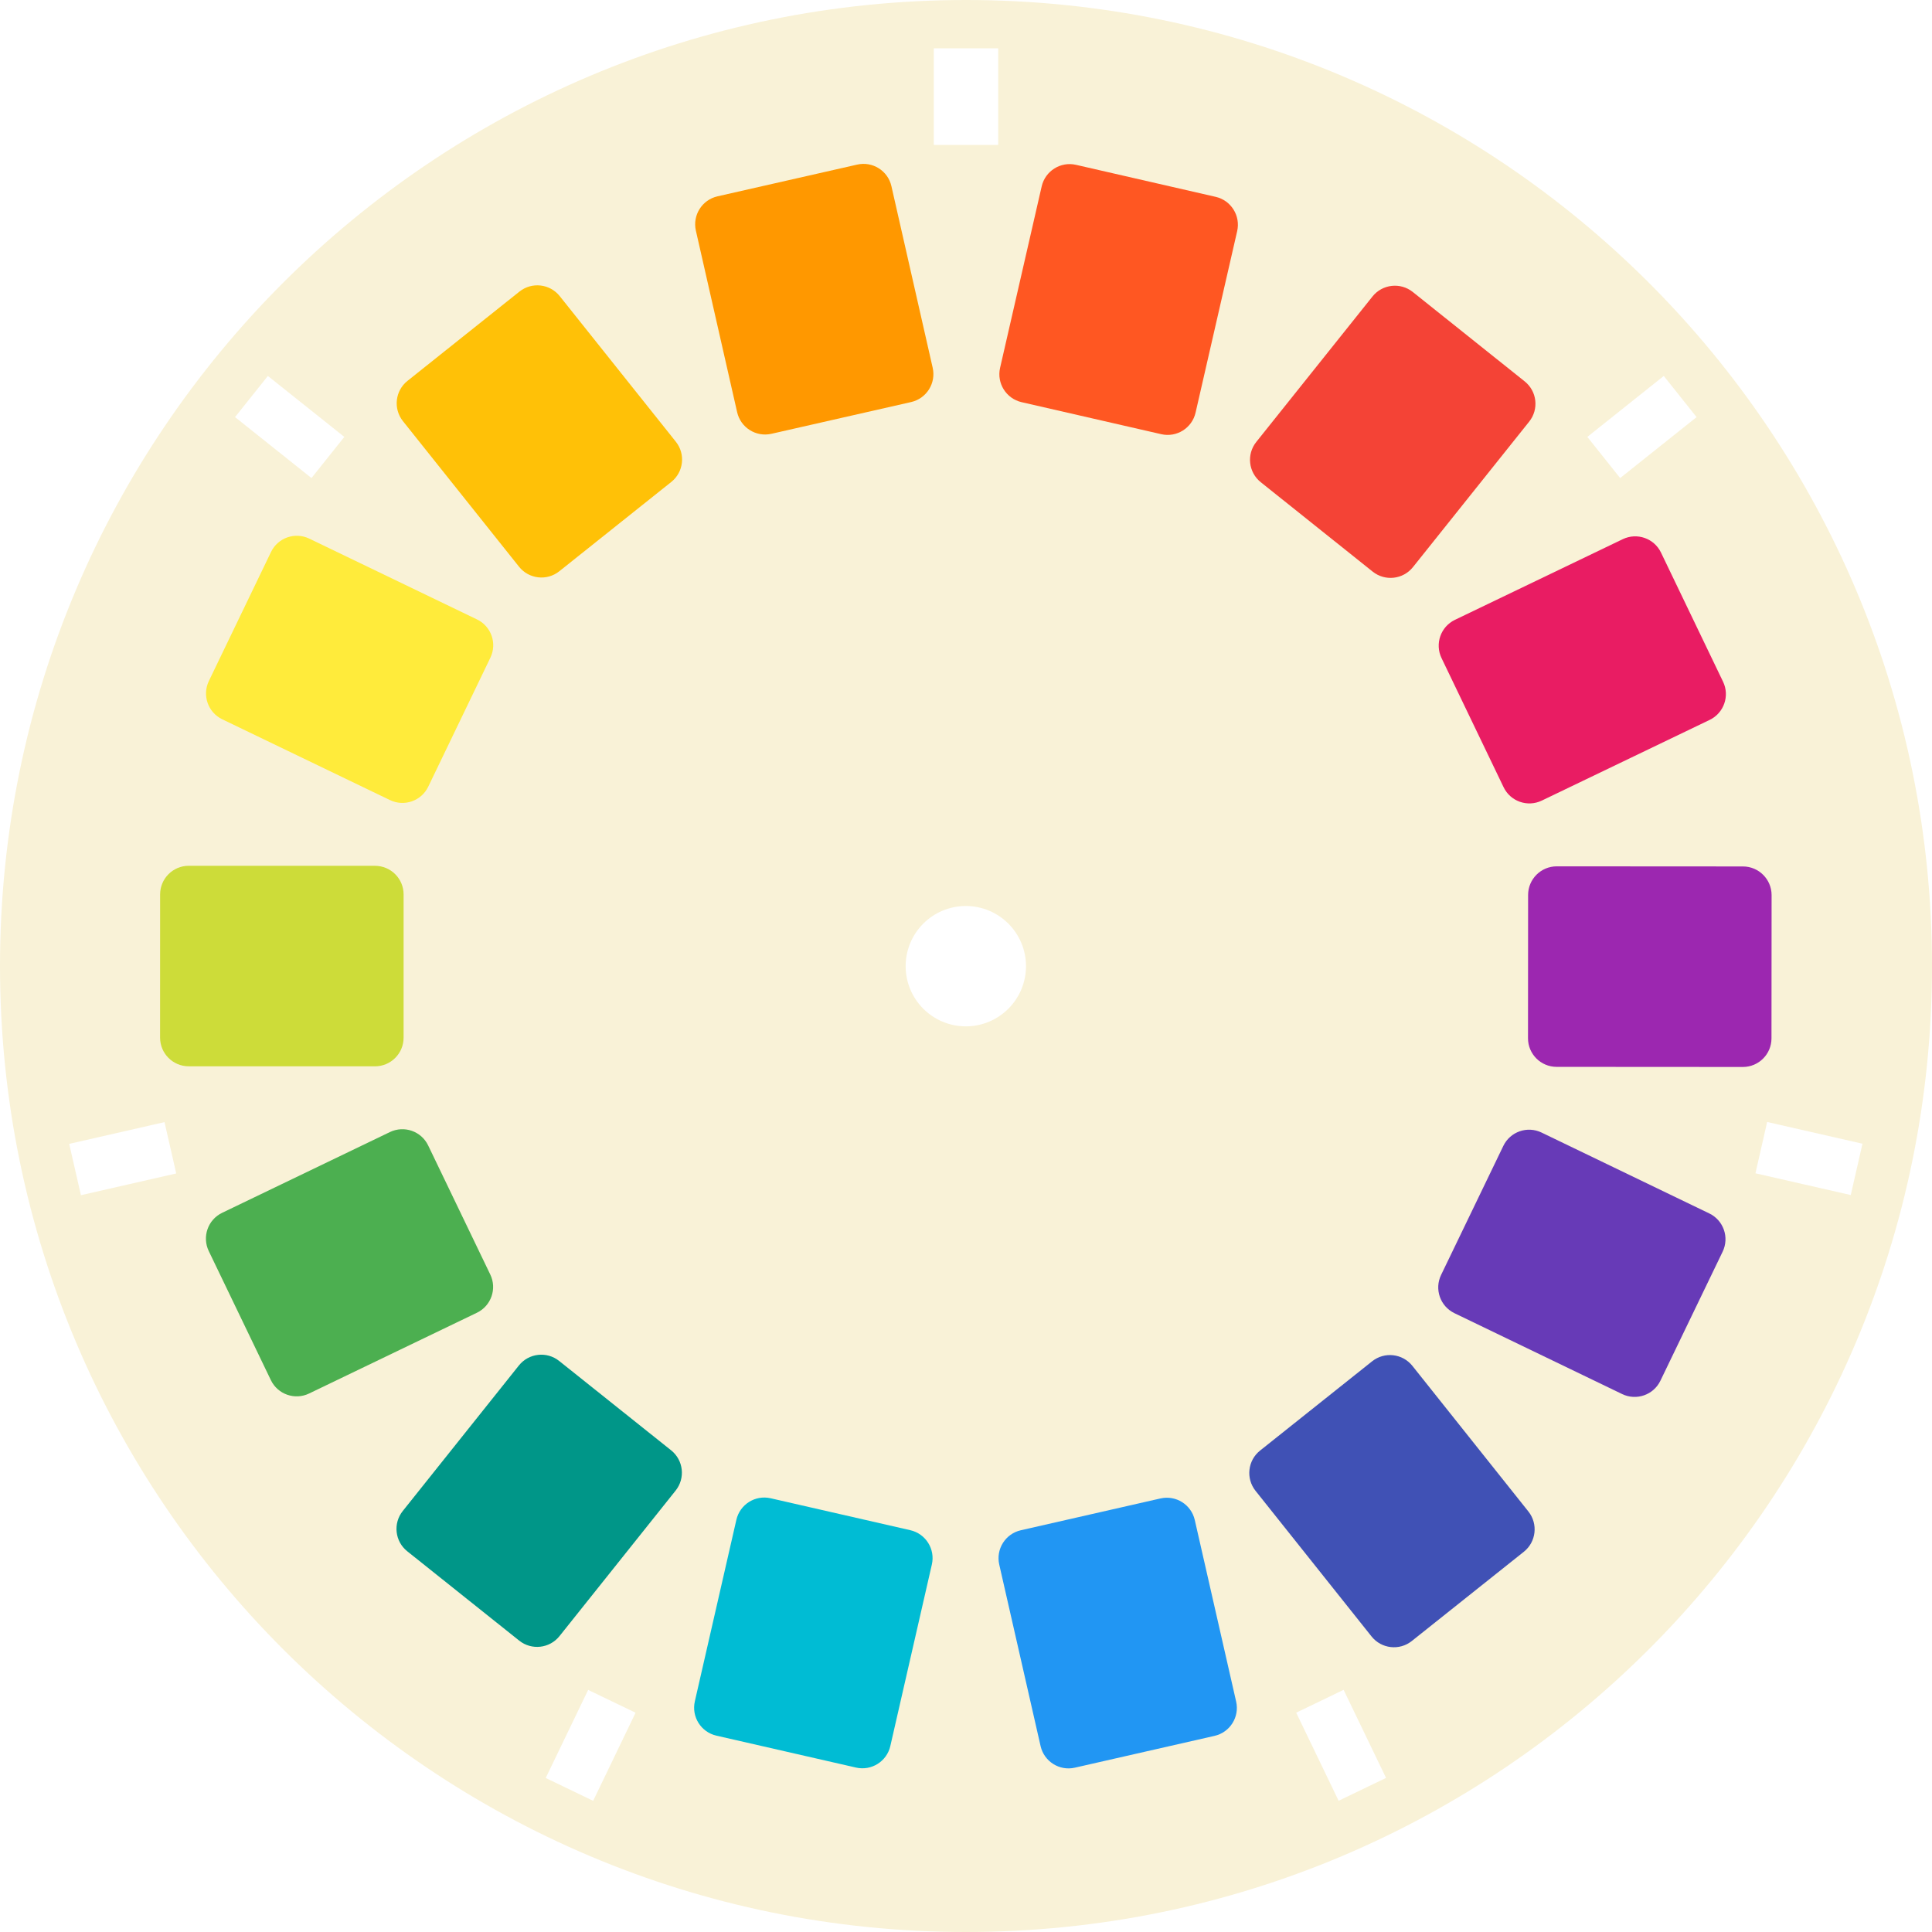
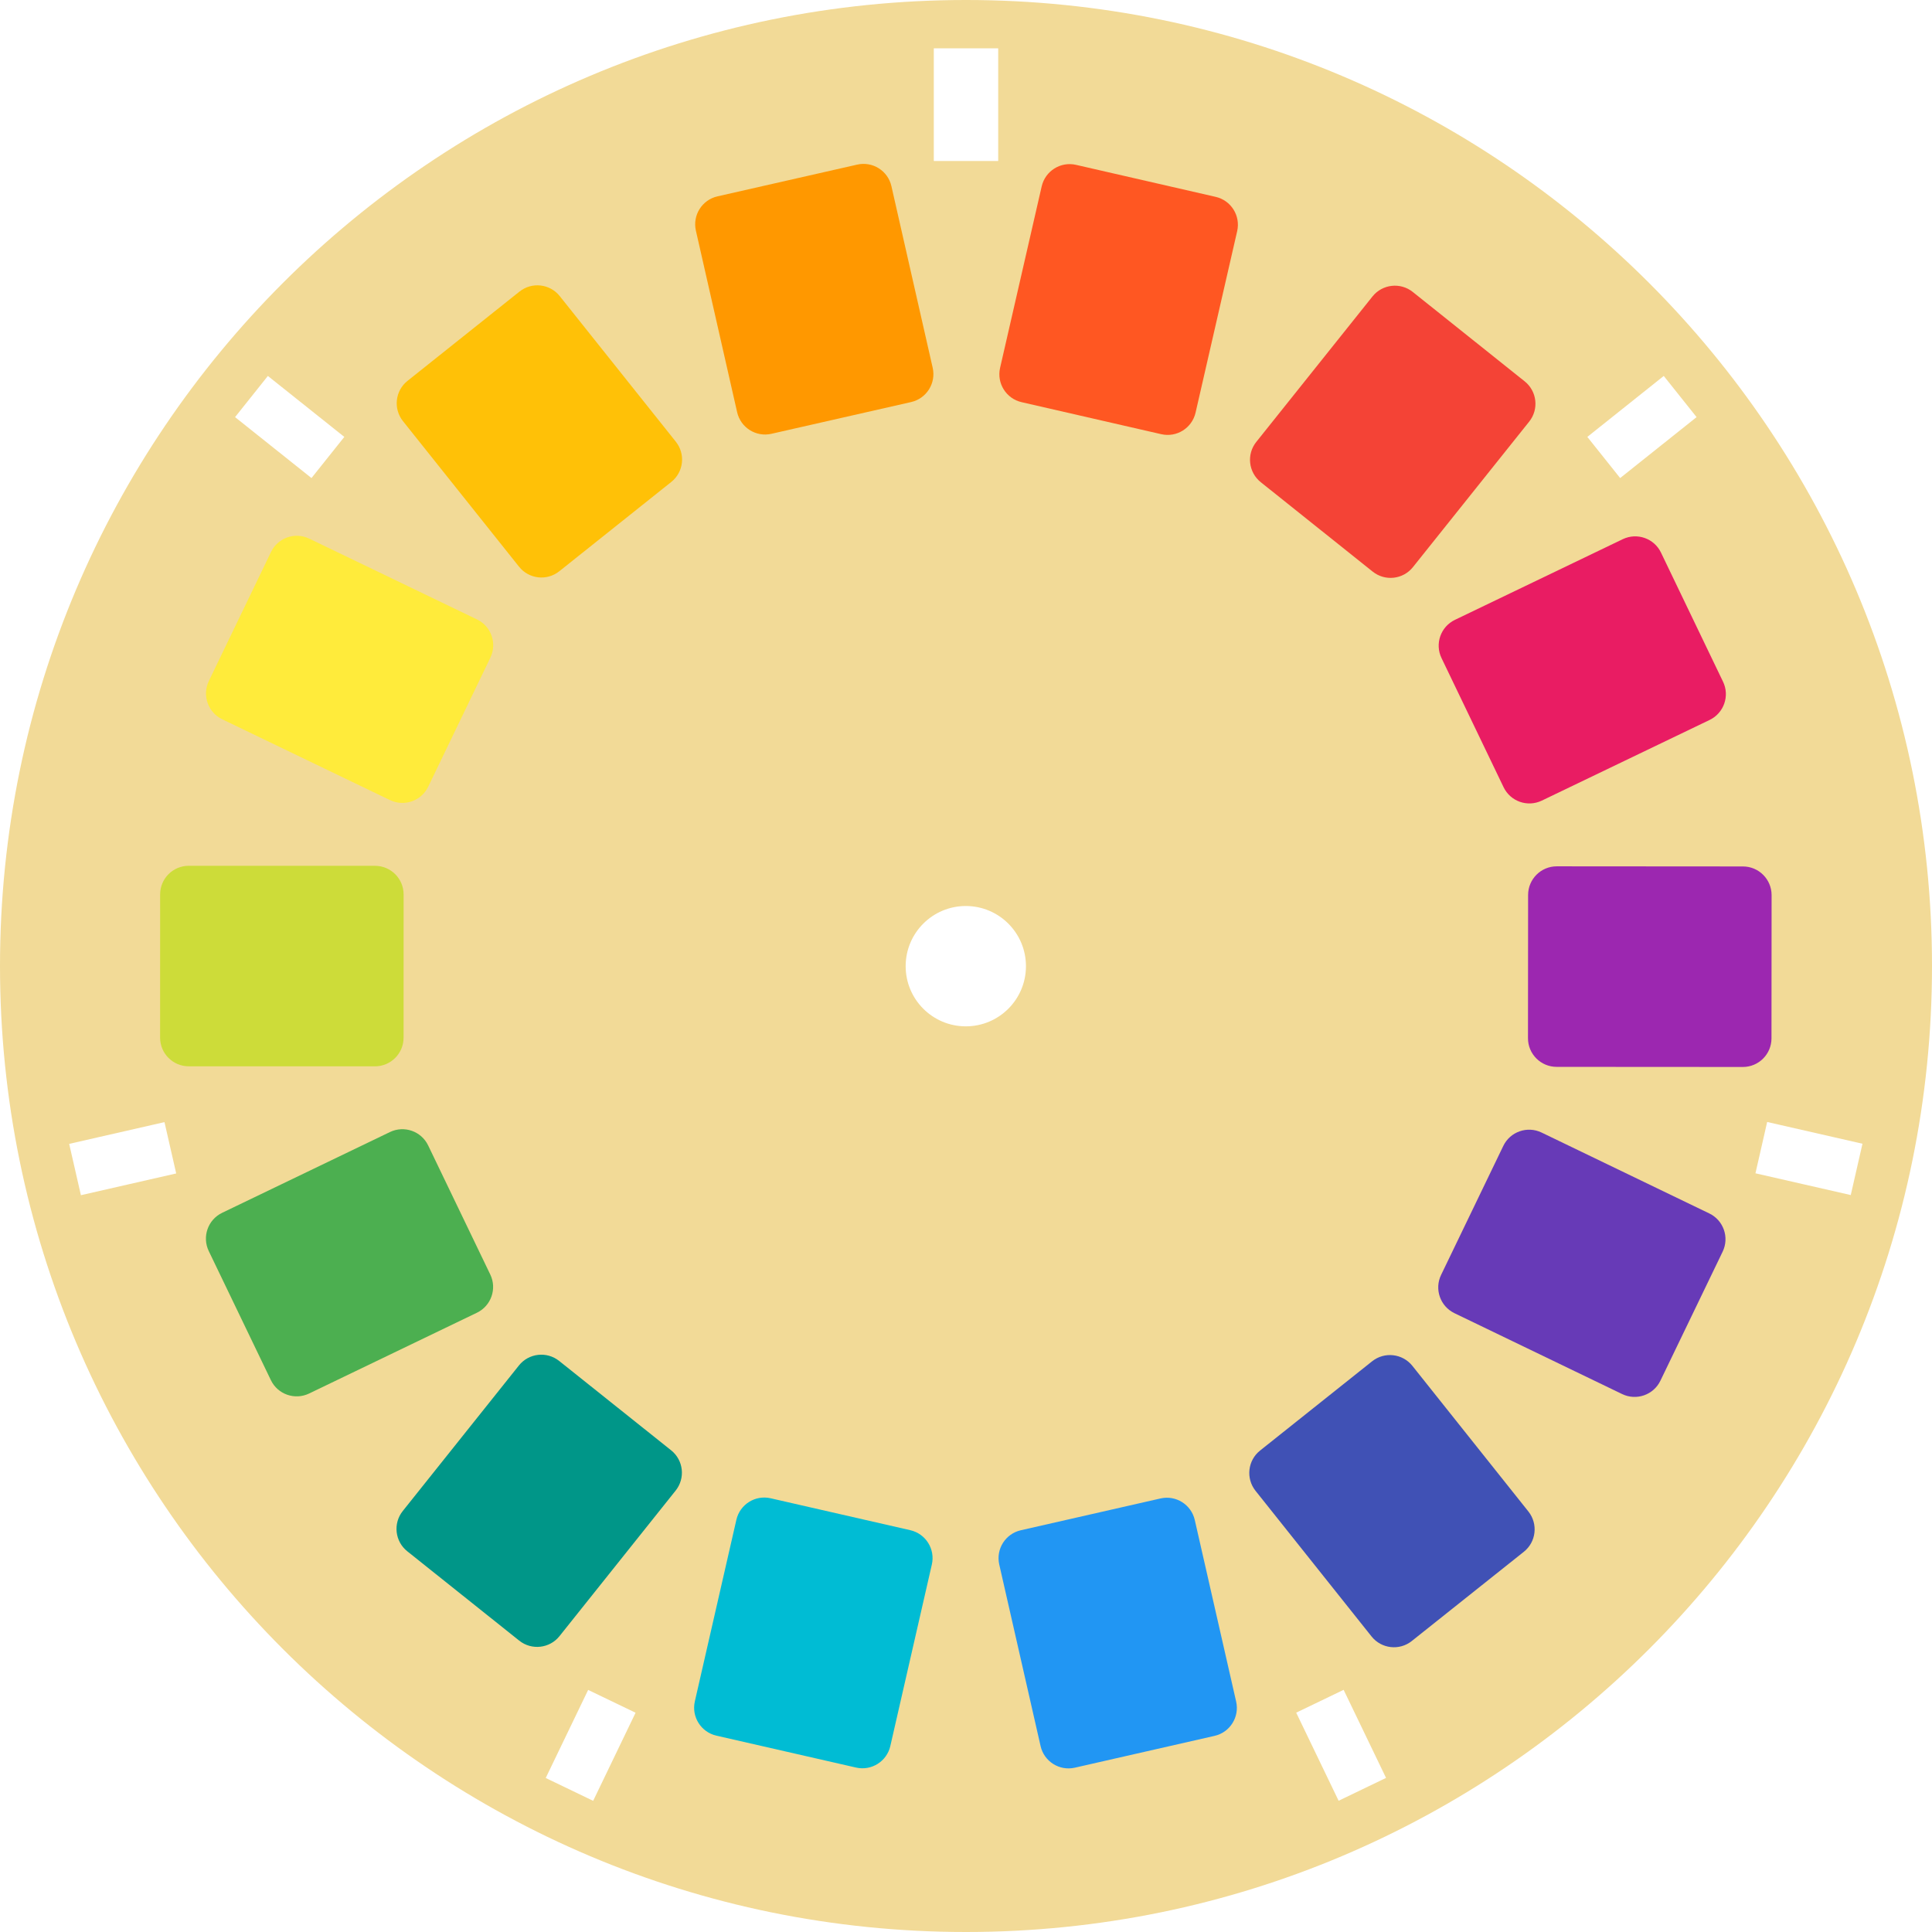
<svg xmlns="http://www.w3.org/2000/svg" version="1.1" id="Layer_1" x="0px" y="0px" width="120px" height="120px" viewBox="0 0 120 120" enable-background="new 0 0 120 120" xml:space="preserve">
  <g>
    <g>
-       <circle fill="none" cx="59.989" cy="60.011" r="3.737" />
-       <path fill="#F9F2D7" d="M60,0C26.862,0,0,26.863,0,60c0,33.138,26.862,60,60,60c33.138,0,60-26.862,60-60    C120,26.863,93.138,0,60,0z M58,3h4v6h-4V3z M5.026,74.236l-0.728-3.188l5.92-1.351l0.728,3.188L5.026,74.236z M19.347,29.693    l-4.748-3.786l2.039-2.556l4.748,3.786L19.347,29.693z M36.842,111.853l-2.946-1.419l2.635-5.471l2.946,1.418L36.842,111.853z     M59.989,63.748c-2.064,0-3.737-1.673-3.737-3.737s1.673-3.737,3.737-3.737s3.737,1.673,3.737,3.737S62.053,63.748,59.989,63.748z     M83.144,111.849l-2.635-5.471l2.945-1.419l2.636,5.471L83.144,111.849z M100.631,29.693l-2.039-2.556l4.748-3.786l2.038,2.557    L100.631,29.693z M109.034,72.876l0.727-3.188l5.921,1.35l-0.728,3.188L109.034,72.876z" />
-       <rect x="58" y="3" fill="none" width="4" height="6" />
-       <rect x="14.956" y="24.887" transform="matrix(-0.7819 -0.6234 0.6234 -0.7819 15.5245 58.4758)" fill="none" width="6.072" height="3.27" />
-       <rect x="5.986" y="68.93" transform="matrix(-0.2226 -0.9749 0.9749 -0.2226 -60.8425 95.4165)" fill="none" width="3.271" height="6.072" />
+       <circle fill="none" cx="59.988" cy="60.011" r="3.737" />
+       <path fill="#F2DA97" d="M60,0C26.862,0,0,26.863,0,60c0,33.137,26.862,60,60,60s60-26.863,60-60C120,26.863,93.137,0,60,0z M58,3    h4v7h-4V3z M5.025,74.236l-0.728-3.188l5.919-1.351l0.728,3.188L5.025,74.236z M19.347,29.693L14.6,25.908l2.038-2.557    l4.748,3.786L19.347,29.693z M36.842,111.853l-2.946-1.419l2.635-5.47l2.946,1.417L36.842,111.853z M59.988,63.748    c-2.063,0-3.736-1.673-3.736-3.737s1.673-3.737,3.736-3.737c2.064,0,3.736,1.673,3.736,3.737S62.053,63.748,59.988,63.748z     M83.144,111.848l-2.635-5.471l2.946-1.418l2.635,5.47L83.144,111.848z M100.631,29.693l-2.039-2.556l4.747-3.786l2.039,2.557    L100.631,29.693z M109.034,72.876l0.728-3.188l5.92,1.351l-0.728,3.188L109.034,72.876z" />
+       <rect x="58" y="3" fill="none" width="4" height="7" />
+       <rect x="14.957" y="24.888" transform="matrix(-0.7819 -0.6234 0.6234 -0.7819 15.5251 58.4768)" fill="none" width="6.071" height="3.269" />
+       <rect x="5.986" y="68.93" transform="matrix(-0.2225 -0.9749 0.9749 -0.2225 -60.8459 95.4065)" fill="none" width="3.27" height="6.072" />
      <rect x="35.051" y="105.371" transform="matrix(-0.901 -0.4339 0.4339 -0.901 22.7006 221.996)" fill="none" width="3.27" height="6.073" />
-       <rect x="80.263" y="106.769" transform="matrix(-0.4339 -0.901 0.901 -0.4339 21.777 230.4905)" fill="none" width="6.072" height="3.27" />
-       <rect x="110.723" y="68.922" transform="matrix(0.2222 -0.975 0.975 0.2222 17.229 165.5132)" fill="none" width="3.269" height="6.072" />
-       <rect x="100.35" y="23.486" transform="matrix(-0.6236 -0.7817 0.7817 -0.6236 144.8495 122.787)" fill="none" width="3.27" height="6.072" />
+       <rect x="80.263" y="106.768" transform="matrix(-0.4339 -0.901 0.901 -0.4339 21.7778 230.4891)" fill="none" width="6.072" height="3.27" />
+       <rect x="110.723" y="68.922" transform="matrix(0.2225 -0.9749 0.9749 0.2225 17.2022 165.486)" fill="none" width="3.269" height="6.072" />
+       <rect x="100.35" y="23.487" transform="matrix(-0.6236 -0.7817 0.7817 -0.6236 144.8493 122.7874)" fill="none" width="3.27" height="6.071" />
    </g>
-     <path fill="#FFC107" d="M41.977,27.435c0.613,0.768,0.486,1.888-0.282,2.5l-6.956,5.547c-0.768,0.613-1.888,0.486-2.501-0.282   l-7.211-9.042c-0.612-0.769-0.486-1.889,0.282-2.501l6.956-5.547c0.768-0.612,1.888-0.486,2.5,0.282L41.977,27.435z" />
-     <path fill="#FFEB3B" d="M29.628,38.474c0.886,0.427,1.257,1.49,0.831,2.375l-3.861,8.015c-0.426,0.885-1.49,1.257-2.375,0.831   l-10.42-5.019c-0.885-0.427-1.257-1.49-0.831-2.375l3.861-8.016c0.426-0.885,1.49-1.257,2.375-0.831L29.628,38.474z" />
-     <path fill="#CDDC39" d="M23.29,53.777c0.983,0,1.78,0.797,1.779,1.78l-0.001,8.896c0,0.983-0.797,1.779-1.78,1.779L11.723,66.23   c-0.983,0-1.78-0.797-1.78-1.78l0.002-8.896c0-0.982,0.797-1.779,1.78-1.779L23.29,53.777z" />
-     <path fill="#4CAF50" d="M24.219,70.314c0.886-0.426,1.949-0.054,2.375,0.832l3.858,8.017c0.427,0.885,0.054,1.948-0.831,2.374   l-10.422,5.016c-0.885,0.427-1.949,0.054-2.375-0.831l-3.858-8.017c-0.426-0.886-0.054-1.949,0.832-2.375L24.219,70.314z" />
-     <path fill="#009688" d="M32.229,84.812c0.613-0.768,1.733-0.894,2.501-0.281l6.954,5.55c0.768,0.613,0.894,1.732,0.281,2.501   l-7.214,9.04c-0.613,0.768-1.733,0.894-2.501,0.281l-6.954-5.55c-0.768-0.612-0.894-1.732-0.281-2.5L32.229,84.812z" />
-     <path fill="#00BCD4" d="M45.737,94.399c0.219-0.959,1.173-1.558,2.131-1.339l8.672,1.983c0.958,0.22,1.558,1.173,1.339,2.131   l-2.579,11.275c-0.219,0.957-1.173,1.557-2.131,1.338l-8.673-1.983c-0.958-0.219-1.557-1.174-1.338-2.131L45.737,94.399z" />
-     <path fill="#2196F3" d="M62.065,97.178c-0.218-0.959,0.382-1.913,1.34-2.131l8.675-1.976c0.958-0.218,1.912,0.382,2.13,1.34   l2.569,11.276c0.218,0.959-0.382,1.912-1.341,2.131l-8.675,1.975c-0.957,0.22-1.911-0.381-2.13-1.339L62.065,97.178z" />
-     <path fill="#4051B5" d="M77.983,92.597c-0.612-0.769-0.485-1.889,0.283-2.5l6.959-5.544c0.769-0.612,1.888-0.485,2.501,0.283   l7.206,9.047c0.611,0.768,0.485,1.888-0.284,2.5l-6.958,5.543c-0.769,0.613-1.889,0.485-2.501-0.283L77.983,92.597z" />
-     <path fill="#673AB7" d="M90.338,81.564c-0.885-0.428-1.257-1.491-0.829-2.376l3.865-8.013c0.427-0.886,1.49-1.257,2.375-0.83   l10.418,5.024c0.885,0.427,1.256,1.49,0.829,2.376l-3.865,8.014c-0.427,0.885-1.49,1.256-2.375,0.829L90.338,81.564z" />
-     <path fill="#9C27B0" d="M96.684,66.265c-0.982-0.001-1.779-0.798-1.777-1.78l0.006-8.897c0.001-0.983,0.798-1.779,1.78-1.778   l11.565,0.007c0.982,0.001,1.779,0.798,1.779,1.781l-0.007,8.896c0,0.983-0.798,1.779-1.78,1.778L96.684,66.265z" />
-     <path fill="#E91C63" d="M95.764,49.726c-0.886,0.426-1.948,0.053-2.374-0.833l-3.854-8.019c-0.425-0.886-0.053-1.949,0.833-2.375   l10.424-5.01c0.887-0.425,1.949-0.053,2.375,0.833l3.854,8.019c0.426,0.885,0.053,1.948-0.833,2.374L95.764,49.726z" />
-     <path fill="#F44336" d="M87.761,35.225c-0.614,0.768-1.733,0.893-2.501,0.28l-6.951-5.554c-0.768-0.613-0.893-1.732-0.28-2.5   l7.219-9.036c0.614-0.768,1.734-0.893,2.502-0.28l6.95,5.553c0.769,0.612,0.894,1.733,0.28,2.5L87.761,35.225z" />
-     <path fill="#FF5722" d="M74.259,25.631c-0.22,0.958-1.175,1.557-2.132,1.337l-8.672-1.988c-0.958-0.22-1.557-1.174-1.338-2.132   l2.584-11.273c0.221-0.958,1.175-1.557,2.133-1.337l8.672,1.988c0.958,0.219,1.556,1.174,1.337,2.131L74.259,25.631z" />
-     <path fill="#FF9800" d="M57.931,22.844c0.218,0.958-0.383,1.911-1.341,2.129l-8.675,1.971c-0.958,0.217-1.912-0.383-2.13-1.341   l-2.563-11.278c-0.217-0.958,0.383-1.912,1.341-2.13l8.676-1.971c0.958-0.219,1.912,0.382,2.129,1.34L57.931,22.844z" />
+     <path fill="#FFC107" d="M41.977,27.435c0.613,0.768,0.487,1.888-0.282,2.5l-6.956,5.547c-0.768,0.613-1.887,0.486-2.5-0.282   l-7.211-9.043c-0.612-0.768-0.486-1.888,0.282-2.5l6.957-5.547c0.768-0.612,1.888-0.487,2.5,0.282L41.977,27.435z" />
+     <path fill="#FFEB3B" d="M29.628,38.474c0.885,0.426,1.257,1.49,0.83,2.375l-3.861,8.015c-0.426,0.885-1.49,1.257-2.375,0.831   l-10.42-5.019c-0.885-0.427-1.257-1.49-0.831-2.375l3.861-8.015c0.426-0.886,1.49-1.258,2.375-0.831L29.628,38.474z" />
+     <path fill="#CDDC39" d="M23.29,53.777c0.983,0,1.78,0.797,1.779,1.78l-0.002,8.896c0,0.982-0.796,1.779-1.779,1.779L11.723,66.23   c-0.983,0-1.779-0.798-1.779-1.78l0.002-8.896c0-0.982,0.796-1.779,1.779-1.779L23.29,53.777z" />
+     <path fill="#4CAF50" d="M24.219,70.314c0.886-0.427,1.949-0.054,2.375,0.832l3.858,8.017c0.426,0.885,0.054,1.949-0.832,2.374   l-10.421,5.017c-0.886,0.426-1.95,0.053-2.375-0.832l-3.858-8.017c-0.426-0.886-0.054-1.949,0.832-2.375L24.219,70.314z" />
+     <path fill="#009688" d="M32.23,84.813c0.613-0.769,1.732-0.895,2.501-0.282l6.954,5.55c0.768,0.613,0.894,1.732,0.281,2.501   l-7.214,9.04c-0.612,0.769-1.733,0.894-2.501,0.281l-6.954-5.55c-0.768-0.612-0.894-1.733-0.281-2.501L32.23,84.813z" />
+     <path fill="#00BCD4" d="M45.737,94.399c0.218-0.959,1.173-1.558,2.131-1.338l8.672,1.982c0.958,0.22,1.558,1.173,1.338,2.132   l-2.578,11.273c-0.219,0.958-1.173,1.558-2.131,1.338l-8.673-1.982c-0.958-0.219-1.557-1.174-1.337-2.131L45.737,94.399z" />
+     <path fill="#2196F3" d="M62.066,97.178c-0.219-0.959,0.381-1.913,1.339-2.131l8.675-1.975c0.958-0.22,1.912,0.381,2.13,1.339   l2.569,11.276c0.218,0.959-0.383,1.913-1.34,2.131l-8.675,1.975c-0.958,0.219-1.913-0.381-2.131-1.339L62.066,97.178z" />
+     <path fill="#4051B5" d="M77.983,92.597c-0.612-0.769-0.486-1.889,0.283-2.501l6.958-5.543c0.77-0.612,1.889-0.485,2.502,0.283   l7.206,9.047c0.611,0.769,0.485,1.889-0.283,2.5l-6.96,5.543c-0.768,0.613-1.888,0.485-2.5-0.283L77.983,92.597z" />
+     <path fill="#673AB7" d="M90.338,81.564c-0.885-0.428-1.256-1.491-0.83-2.375l3.865-8.015c0.428-0.885,1.491-1.256,2.377-0.83   l10.417,5.025c0.885,0.427,1.257,1.49,0.829,2.376l-3.865,8.013c-0.427,0.886-1.491,1.257-2.376,0.83L90.338,81.564z" />
+     <path fill="#9C27B0" d="M96.684,66.265c-0.982-0.001-1.779-0.798-1.778-1.781l0.007-8.896c0.001-0.983,0.798-1.779,1.78-1.779   l11.565,0.008c0.983,0.001,1.779,0.798,1.779,1.781l-0.007,8.896c0,0.983-0.798,1.779-1.78,1.778L96.684,66.265z" />
+     <path fill="#E91C63" d="M95.765,49.727c-0.887,0.426-1.949,0.053-2.375-0.833l-3.854-8.019c-0.427-0.886-0.054-1.949,0.832-2.375   l10.424-5.01c0.887-0.426,1.95-0.053,2.375,0.833l3.854,8.019c0.426,0.885,0.053,1.948-0.833,2.375L95.765,49.727z" />
+     <path fill="#F44336" d="M87.76,35.225c-0.612,0.768-1.732,0.893-2.5,0.279l-6.95-5.553c-0.769-0.614-0.894-1.733-0.281-2.501   l7.219-9.037c0.614-0.767,1.734-0.893,2.502-0.279l6.951,5.553c0.768,0.613,0.893,1.733,0.279,2.501L87.76,35.225z" />
+     <path fill="#FF5722" d="M74.259,25.631c-0.221,0.958-1.174,1.557-2.132,1.337l-8.672-1.988c-0.959-0.219-1.557-1.174-1.338-2.131   l2.584-11.273c0.221-0.958,1.175-1.557,2.133-1.337l8.672,1.988c0.958,0.218,1.557,1.174,1.337,2.131L74.259,25.631z" />
+     <path fill="#FF9800" d="M57.931,22.844c0.218,0.958-0.383,1.911-1.341,2.129l-8.675,1.971c-0.958,0.218-1.912-0.382-2.13-1.34   l-2.562-11.278c-0.217-0.958,0.382-1.913,1.341-2.13l8.676-1.971c0.958-0.219,1.912,0.382,2.128,1.34L57.931,22.844z" />
  </g>
</svg>
